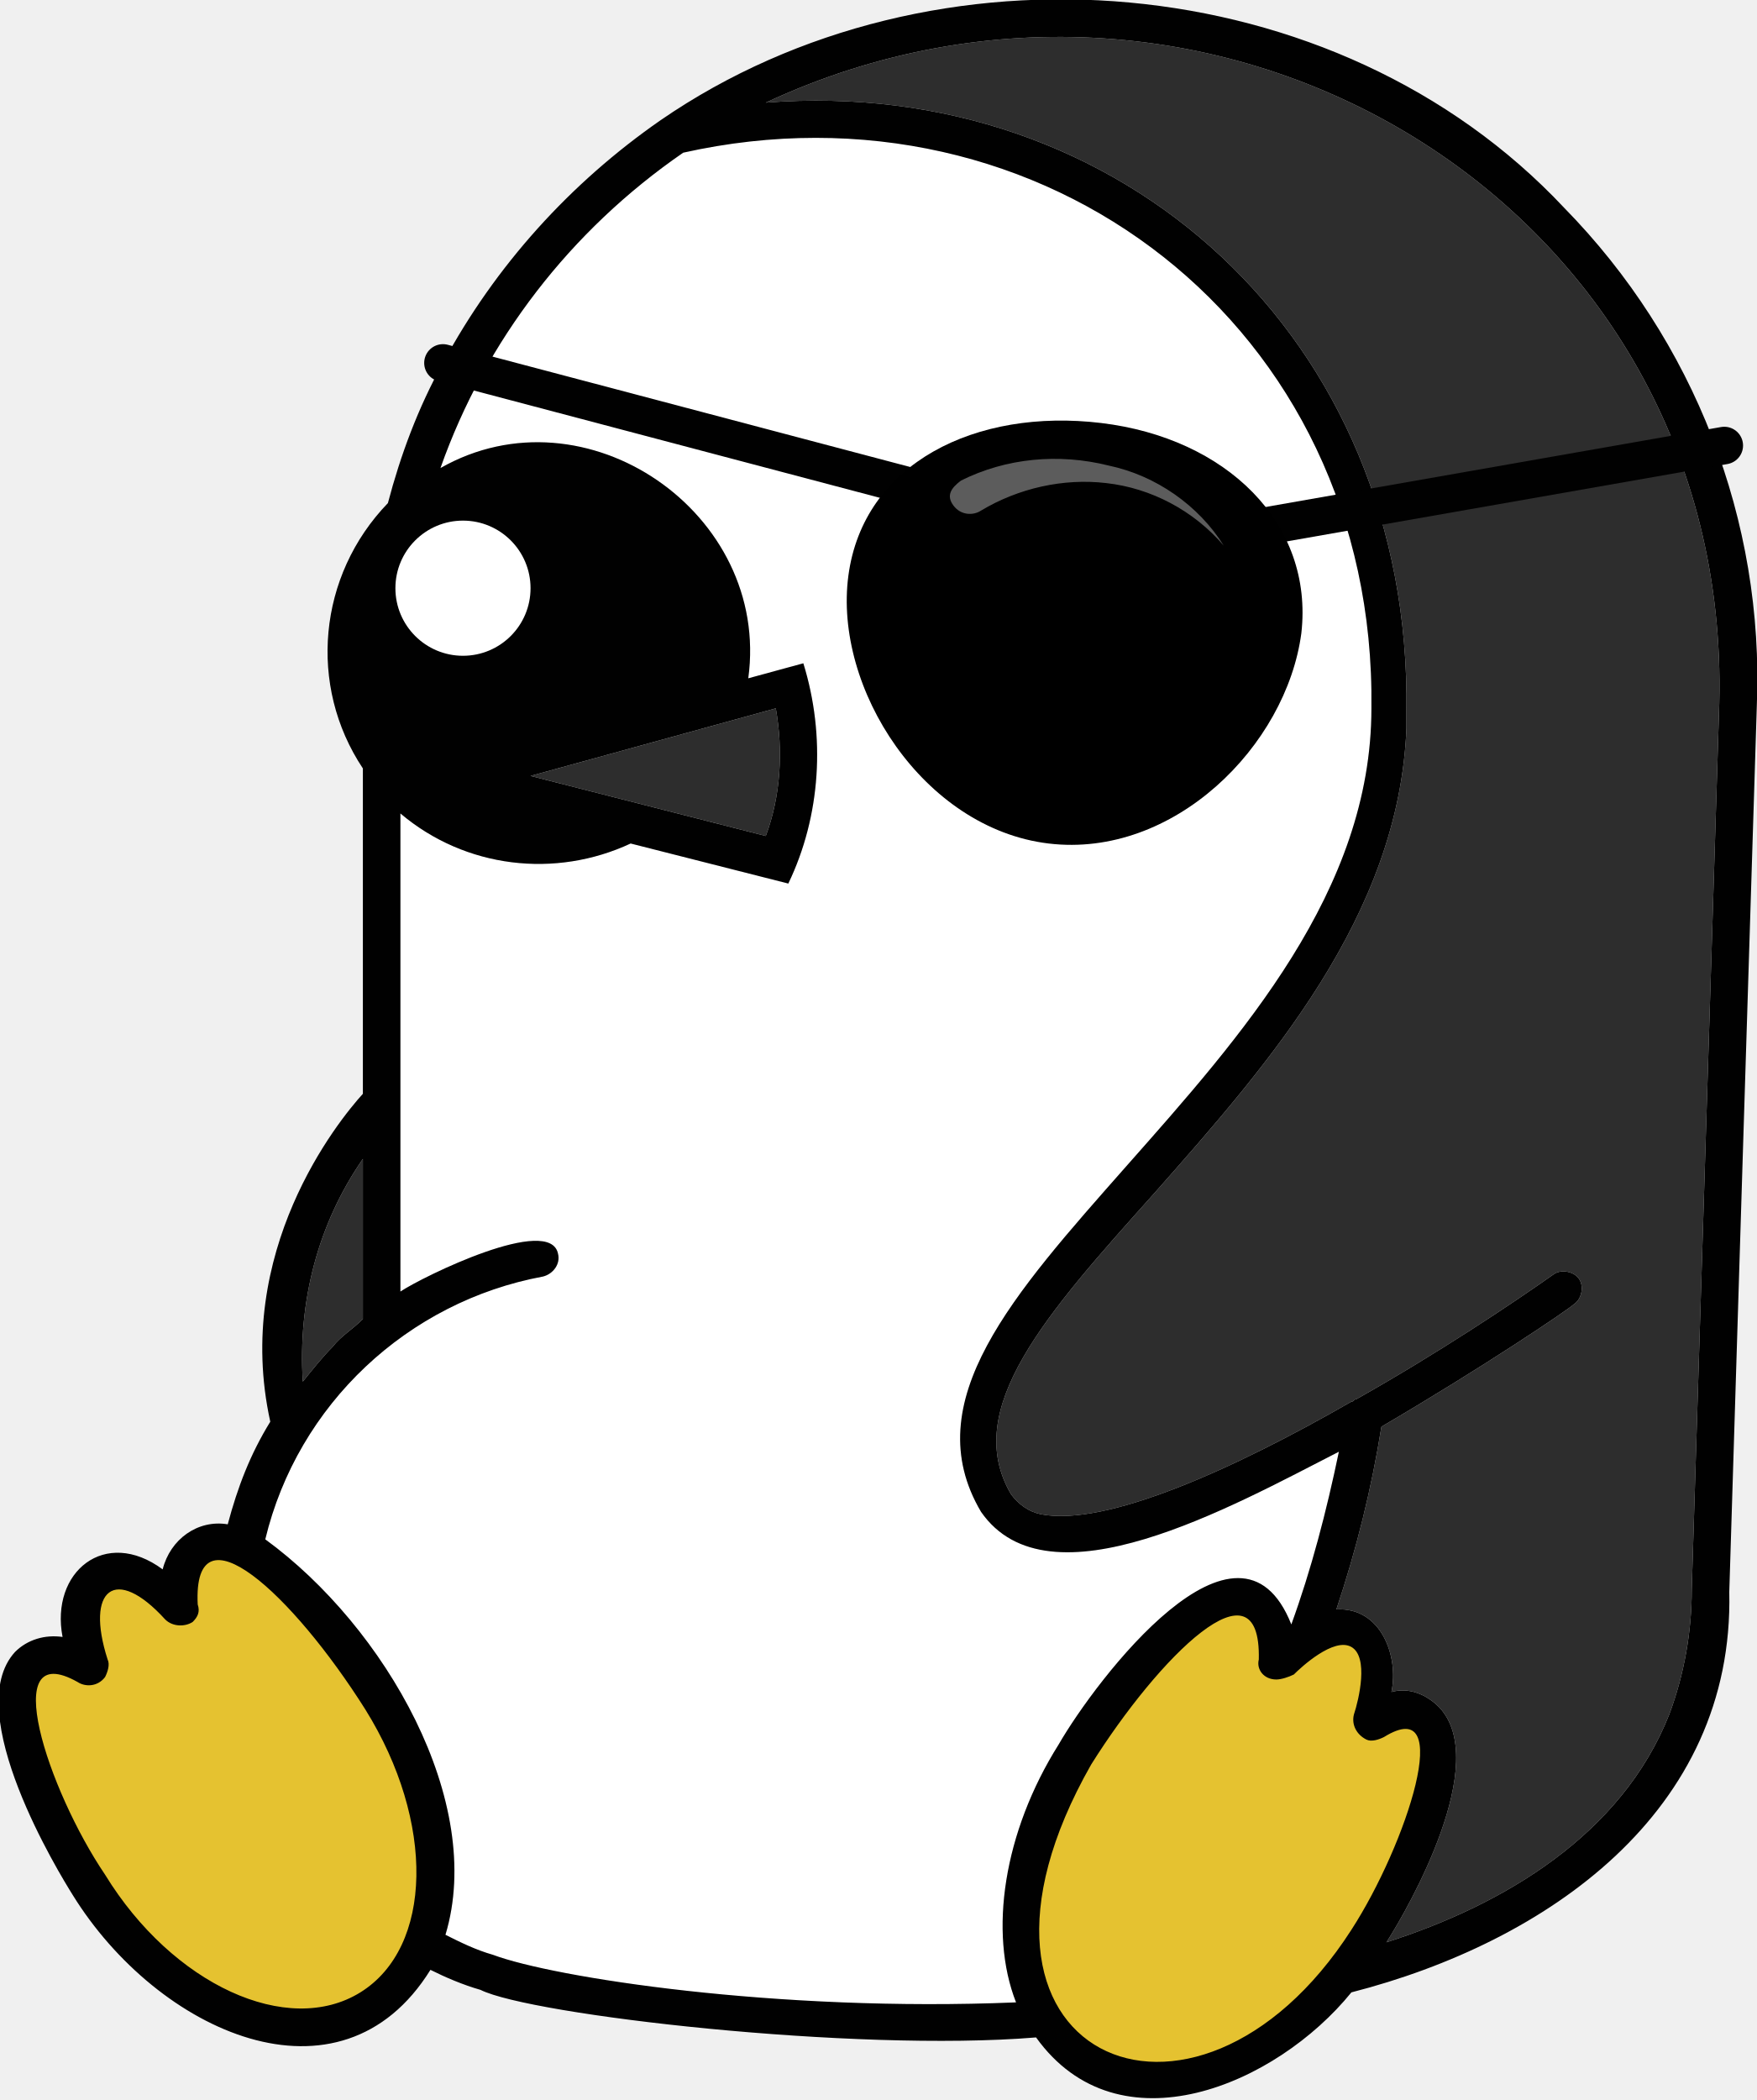
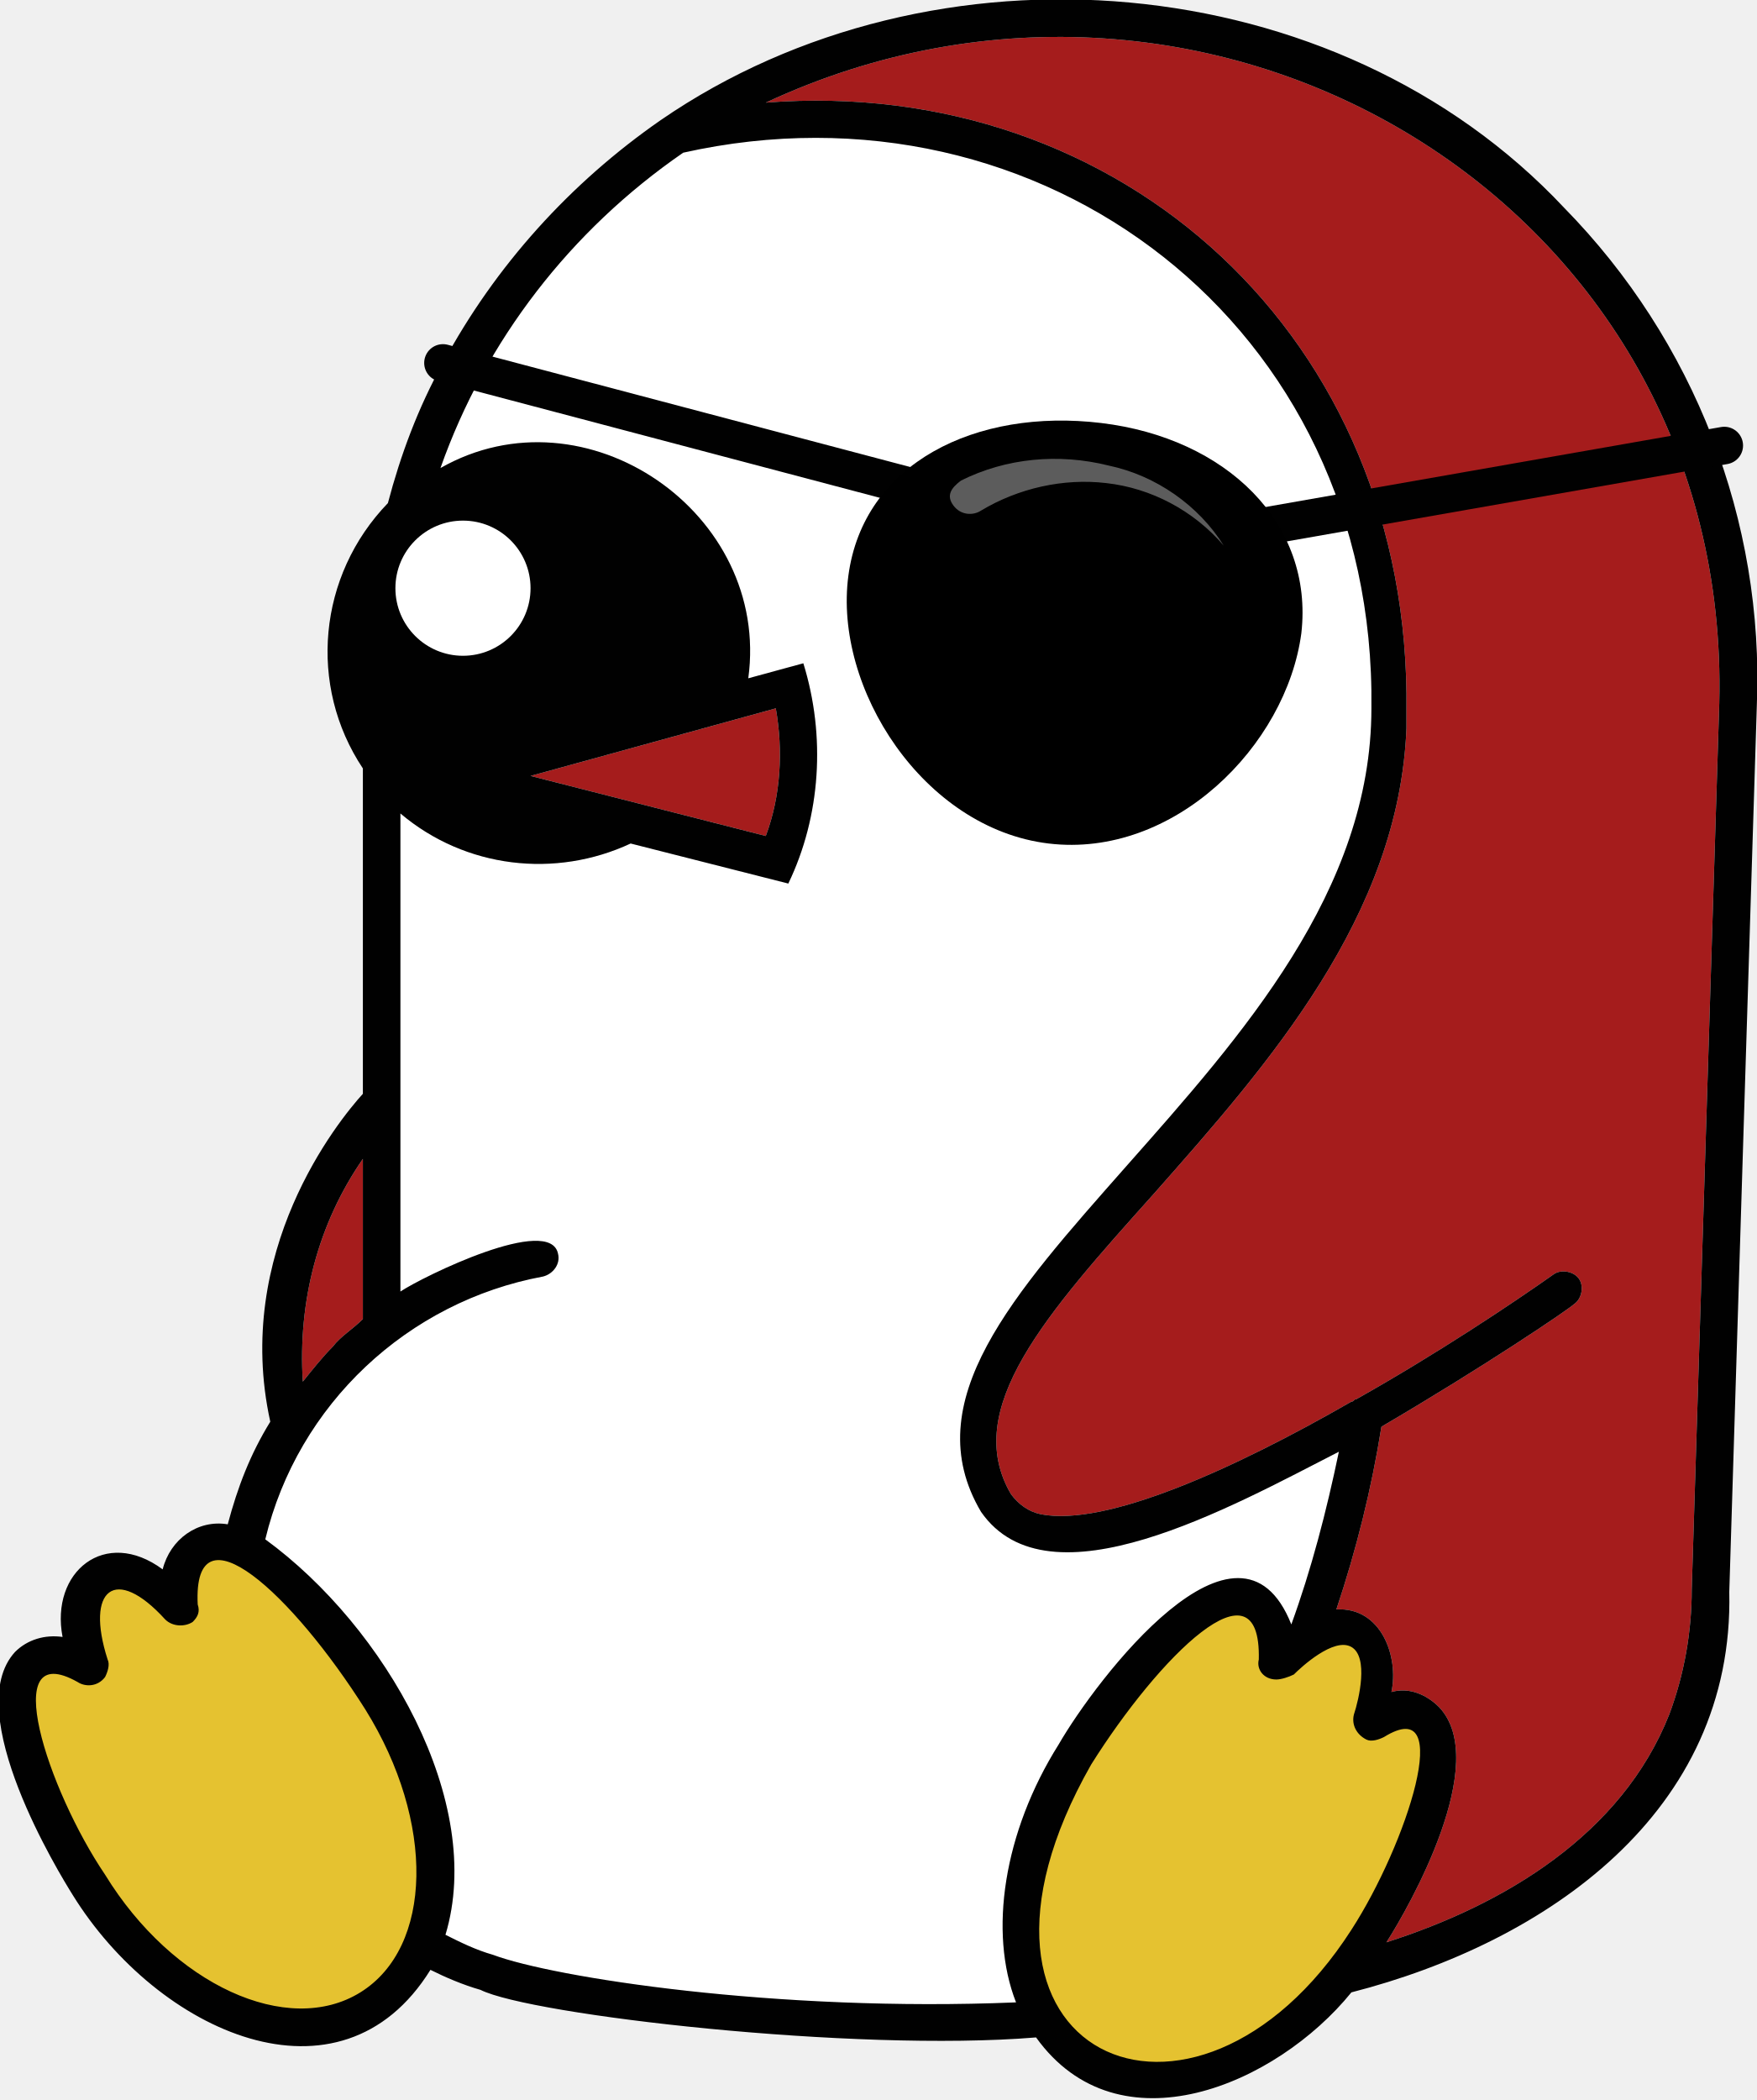
<svg xmlns="http://www.w3.org/2000/svg" version="1.1" id="NoCrownPatch" x="0px" y="0px" viewBox="0 0 70.2 83.9" style="enable-background:new 0 0 70.2 83.9;" xml:space="preserve">
  <style type="text/css">
- 	.penguin_eye_patch_no_crown-st0{fill:#2D2D2D;}
+ 	.penguin_eye_patch_no_crown-st0{fill:#A51C1C;}
	.penguin_eye_patch_no_crown-st1{fill:#E5C230;}
	.penguin_eye_patch_no_crown-st2{fill:#FFFFFF;}
	.penguin_eye_patch_no_crown-st3{fill:#010101;}
	.penguin_eye_patch_no_crown-st4{fill:none;stroke:#010101;stroke-width:1.5;stroke-linecap:round;stroke-miterlimit:10;}
	.penguin_eye_patch_no_crown-st5{fill="url(#SVGID_1_penguin)";}
	.penguin_eye_patch_no_crown-st6{fill:#5C5C5C;}
</style>
  <g id="Color_body">
    <path class="penguin_eye_patch_no_crown-st0" d="M68.7,28.1c-1.1,35.4-1.1,35.4-1.1,35.4c0,1.7-0.3,3.4-0.9,5c-1.9,4.8-6.6,7.6-11.3,9.1   c0.9-1.4,4.2-7.2,2.1-9.4c-0.5-0.5-1.2-0.8-1.9-0.6c0.3-1.4-0.4-3.4-2.2-3.3c0.8-2.4,1.4-4.8,1.8-7.3c4.1-2.4,7.5-4.7,7.7-4.9   c0.3-0.2,0.4-0.7,0.2-1c-0.2-0.3-0.7-0.4-1-0.2c-1.7,1.2-4.7,3.2-7.9,5c-0.1,0-0.1,0.1-0.2,0.1c-4.7,2.7-9.8,5-12.4,4.5   c-0.5-0.1-0.9-0.4-1.2-0.8c-2-3.4,1.4-7.2,5.7-12c4.6-5.2,9.8-11.1,10.1-18.6h0c0-0.1,0-0.7,0-0.7C56.4,13.5,44.8,3,30.6,4.1   C48.4-4.2,69.2,8.1,68.7,28.1z" />
    <path class="penguin_eye_patch_no_crown-st0" d="M14.5,46.3v6.4c-0.4,0.4-0.9,0.7-1.2,1.1c-0.4,0.4-0.8,0.9-1.2,1.4C11.9,52,12.7,48.9,14.5,46.3z" />
    <path class="penguin_eye_patch_no_crown-st0" d="M21.2,31l9.8-2.7c0.3,1.7,0.2,3.5-0.4,5.1L21.2,31z" />
  </g>
  <g id="Shape">
    <polygon class="penguin_eye_patch_no_crown-st1" points="51,65.7 50.2,64.1 49.1,63.8 47.4,65.4 45.4,66.8 43.4,69.4 41.9,72.2 40.8,75.9 41.1,79.3 42.6,81.8    44.1,82.8 47.1,83.2 50.8,81.9 54.5,77.7 56.7,73.5 57.4,70 56.6,68.4 54.8,68.7 54.8,66 53.4,65 51.7,65.4  " />
    <polygon class="penguin_eye_patch_no_crown-st1" points="7.2,64.3 5.6,63.1 4.4,62.9 3.4,63.8 3.4,65.4 2.9,66.3 1.2,66.6 0.7,67.4 0.7,69.1 3.6,75.3    6.1,78.3 9.1,80.8 12.1,81 14.8,80.2 16.9,77.7 17.4,73.5 16.3,70 14,66.2 12.1,63.8 10.2,62.2 8.5,61.7 7.3,63  " />
    <path class="penguin_eye_patch_no_crown-st2" d="M40.6,80c-9.6,0.4-18.5-1-20.9-1.9c-0.7-0.2-1.3-0.5-1.9-0.8c1.6-5.3-2.4-12.3-7.2-15.8   c1.3-5.4,5.7-9.5,11.1-10.5c0.4-0.1,0.7-0.5,0.6-0.9c0,0,0,0,0,0C22,48.5,16.9,51,16,51.6V32.5c2.6,2.2,6.2,2.6,9.2,1.2l6.3,1.6   c1.3-2.7,1.5-5.9,0.6-8.8l-2.2,0.6c0.9-6.6-6.5-11.7-12.3-8.4c1.8-5.1,5.2-9.5,9.7-12.6C41.6,2.9,55,13,54.8,28.3   c0,7.3-5.2,13.1-9.8,18.3c-4.5,5.1-8.4,9.4-5.8,13.8c2.7,3.9,10-0.2,14.3-2.4c-0.5,2.4-1.1,4.7-1.9,6.9c0,0,0,0,0,0   c-2.1-5.3-7.8,2.2-9.3,4.8C40.1,73.2,39.5,77.2,40.6,80z" />
    <circle class="penguin_eye_patch_no_crown-st3" cx="42.8" cy="25.2" r="8.1" />
    <path class="penguin_eye_patch_no_crown-st3" d="M62.5,8.3c-9.1-9.7-25.2-11-36.1-3.5c-3.6,2.5-6.6,5.8-8.7,9.7c-1,1.8-1.7,3.7-2.2,5.6   c-2.8,2.9-3.2,7.3-1,10.6v13c-1,1.1-5.2,6.3-3.7,13.1c-0.8,1.3-1.3,2.6-1.7,4.1c-1.2-0.2-2.3,0.6-2.6,1.8c-2.3-1.7-4.5,0.1-4,2.7   c-0.7-0.1-1.4,0.1-1.9,0.6c-2.2,2.4,1.8,8.9,2.3,9.7c3.4,5.5,10.7,8.8,14.3,3c0.6,0.3,1.3,0.6,2,0.8c2,1,14.9,2.5,22.2,1.9   c3.3,4.6,9.6,1.9,12.6-1.8c7.8-2,15.3-7.2,15.1-16c0-0.2,1.1-35.4,1.1-35.4C70.5,20.8,67.7,13.6,62.5,8.3z M21.2,31l9.8-2.7   c0.3,1.7,0.2,3.5-0.4,5.1L21.2,31z M14.5,46.3v6.4c-0.4,0.4-0.9,0.7-1.2,1.1c-0.4,0.4-0.8,0.9-1.2,1.4C11.9,52,12.7,48.9,14.5,46.3   z M14.4,79.6c-2.9,1.8-7.5-0.3-10.2-4.7c-2.3-3.4-4.3-9.5-1.1-7.7c0.3,0.2,0.8,0.2,1.1-0.2c0.1-0.2,0.2-0.5,0.1-0.7   c-0.9-2.8,0.3-3.8,2.3-1.6c0.3,0.3,0.8,0.3,1.1,0.1c0.2-0.2,0.3-0.4,0.2-0.7c-0.2-4.1,3.8-0.4,6.7,4.2   C17.4,72.8,17.3,77.8,14.4,79.6z M40.6,80c-9.6,0.4-18.5-1-20.9-1.9c-0.7-0.2-1.3-0.5-1.9-0.8c1.6-5.3-2.4-12.3-7.2-15.8   c1.3-5.4,5.7-9.5,11.1-10.5c0.4-0.1,0.7-0.5,0.6-0.9c0,0,0,0,0,0C22,48.5,16.9,51,16,51.6V32.5c2.6,2.2,6.2,2.6,9.2,1.2l6.3,1.6   c1.3-2.7,1.5-5.9,0.6-8.8l-2.2,0.6c0.9-6.6-6.5-11.7-12.3-8.4c1.8-5.1,5.2-9.5,9.7-12.6C41.6,2.9,55,13,54.8,28.3   c0,7.3-5.2,13.1-9.8,18.3c-4.5,5.1-8.4,9.4-5.8,13.8c2.7,3.9,10-0.2,14.3-2.4c-0.5,2.4-1.1,4.7-1.9,6.9c0,0,0,0,0,0   c-2.1-5.3-7.8,2.2-9.3,4.8C40.1,73.2,39.5,77.2,40.6,80L40.6,80z M54,77.1c-6.3,9.8-17,5-10.4-6.6c2.7-4.3,6.8-8.4,6.7-4.2   c-0.1,0.4,0.2,0.8,0.7,0.8c0.2,0,0.5-0.1,0.7-0.2c0.3-0.3,1.6-1.5,2.3-1.1c0.7,0.4,0.3,2.1,0.1,2.7c-0.1,0.4,0.1,0.8,0.5,1   c0.2,0.1,0.5,0,0.7-0.1C58.2,67.6,56.2,73.7,54,77.1L54,77.1z M68.7,28.1c-1.1,35.4-1.1,35.4-1.1,35.4c0,1.7-0.3,3.4-0.9,5   c-1.9,4.8-6.6,7.6-11.3,9.1c0.9-1.4,4.2-7.2,2.1-9.4c-0.5-0.5-1.2-0.8-1.9-0.6c0.3-1.4-0.4-3.4-2.2-3.3c0.8-2.4,1.4-4.8,1.8-7.3   c4.1-2.4,7.5-4.7,7.7-4.9c0.3-0.2,0.4-0.7,0.2-1c-0.2-0.3-0.7-0.4-1-0.2c-1.7,1.2-4.7,3.2-7.9,5c-0.1,0-0.1,0.1-0.2,0.1   c-4.7,2.7-9.8,5-12.4,4.5c-0.5-0.1-0.9-0.4-1.2-0.8c-2-3.4,1.4-7.2,5.7-12c4.6-5.2,9.8-11.1,10.1-18.6h0c0-0.1,0-0.7,0-0.7   C56.4,13.5,44.8,3,30.6,4.1C48.4-4.2,69.2,8.1,68.7,28.1z" />
    <circle class="penguin_eye_patch_no_crown-st2" cx="39.8" cy="22.7" r="2.6" />
    <circle class="penguin_eye_patch_no_crown-st2" cx="18.5" cy="23.5" r="2.7" />
    <g id="Patch">
      <polyline class="penguin_eye_patch_no_crown-st4" points="17.7,14.5 37,19.6 50.1,21.1 68.9,17.8   " />
      <radialGradient id="SVGID_1_penguin" cx="203.148" cy="-107.799" r="8.829" gradientTransform="matrix(1 0 0 -1 -160.2409 -82.5042)" gradientUnits="userSpaceOnUse">
        <stop offset="0" style="stop-Color_body:#1D1D1D" />
        <stop offset="0.429" style="stop-Color_body:#141414" />
        <stop offset="1" style="stop-Color_body:#010101" />
      </radialGradient>
      <path class="penguin_eye_patch_no_crown-st5" d="M52,25.3c-0.6,4.5-5.1,9-10.1,8.4s-8.6-6.2-8-10.7S39,16.3,44,16.9S52.5,20.9,52,25.3z" />
      <path class="penguin_eye_patch_no_crown-st6" d="M38.4,19.2c1.8-0.9,3.9-1.1,5.9-0.6c1.9,0.4,3.6,1.6,4.6,3.2c-1.2-1.4-2.9-2.3-4.7-2.5    c-1.7-0.2-3.5,0.2-5,1.1c-0.3,0.2-0.8,0.2-1.1-0.2S38,19.5,38.4,19.2C38.3,19.2,38.3,19.2,38.4,19.2    C38.4,19.2,38.4,19.2,38.4,19.2z" />
    </g>
  </g>
</svg>
